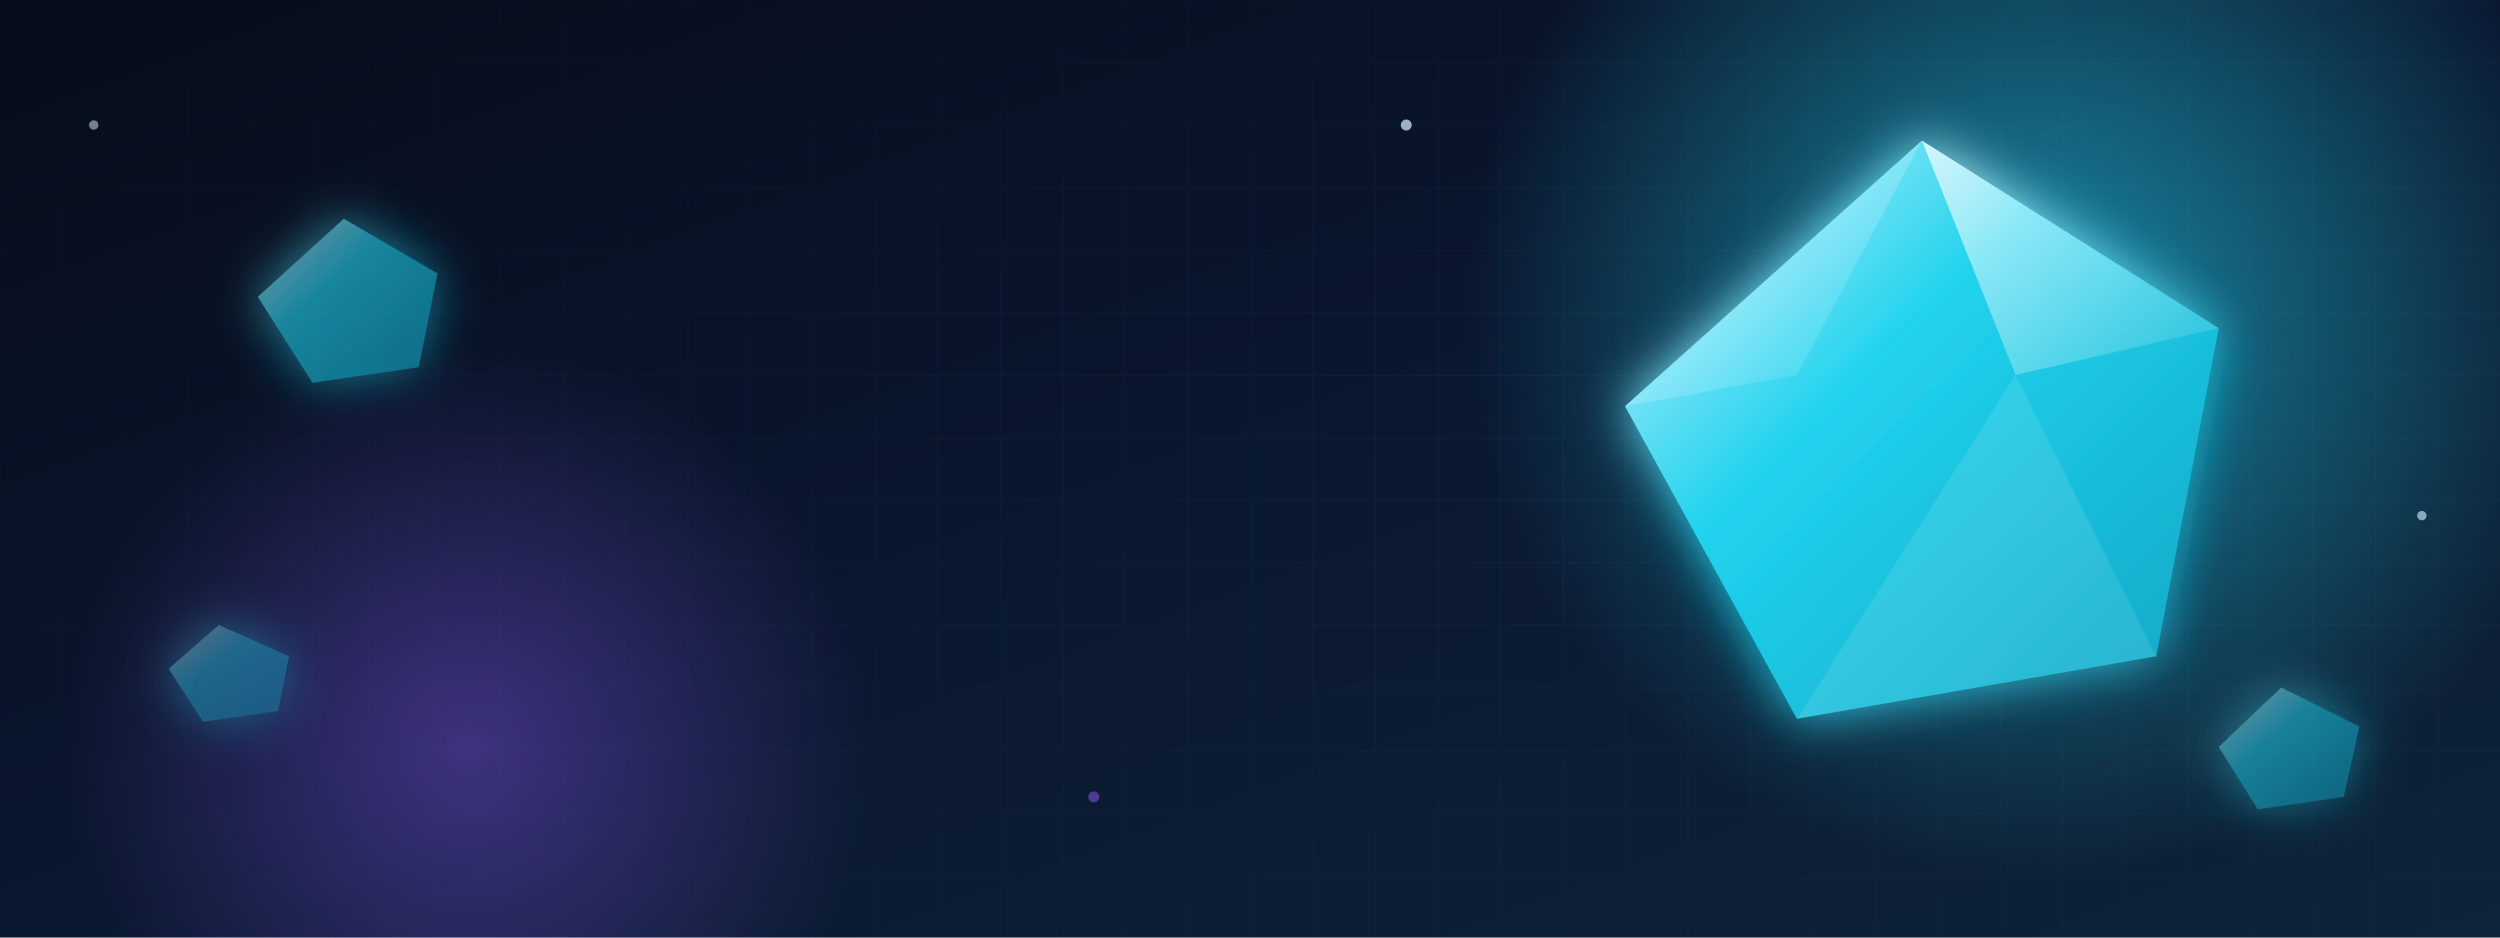
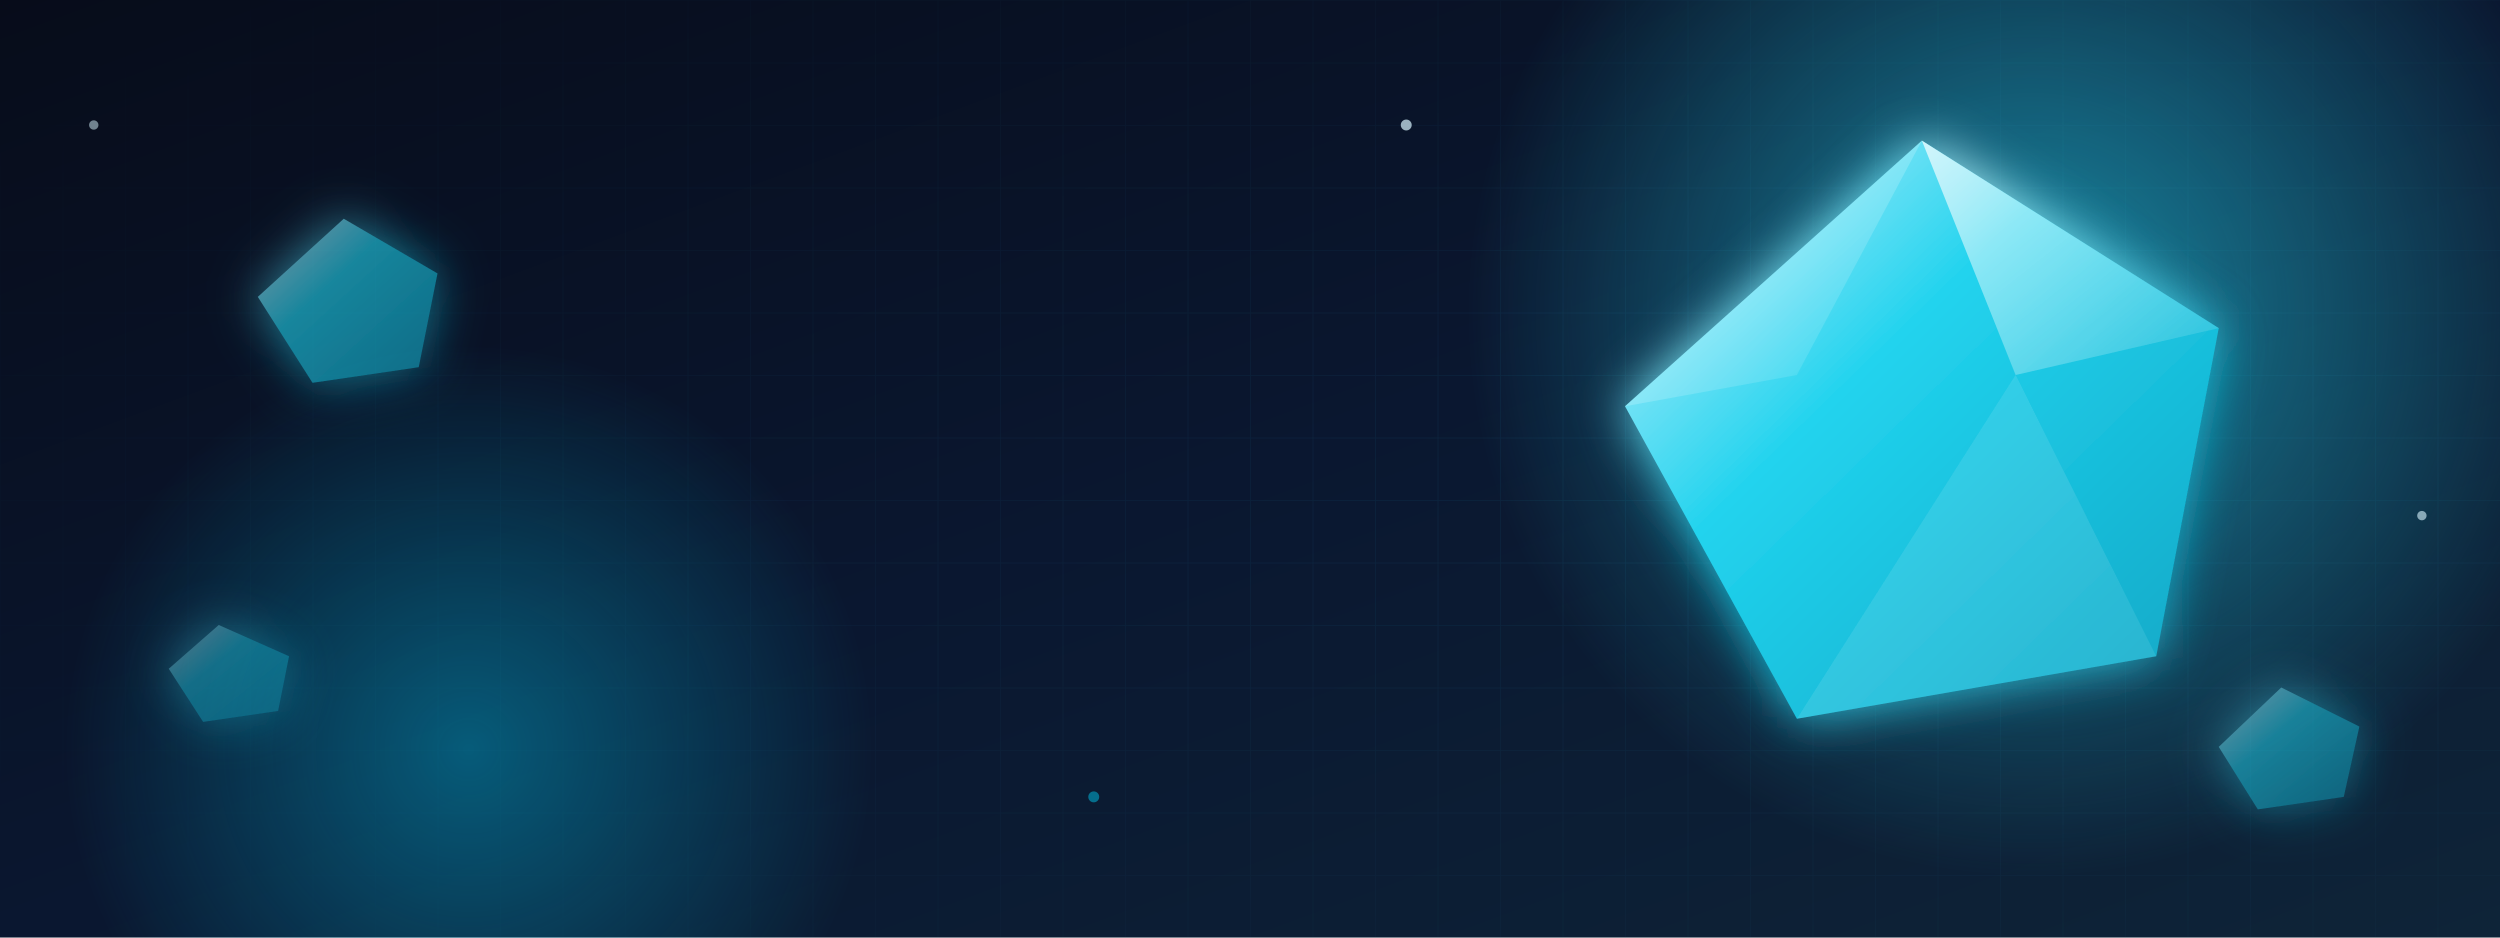
<svg xmlns="http://www.w3.org/2000/svg" viewBox="0 0 1600 600">
  <defs>
    <linearGradient id="bg2" x1="0%" y1="0%" x2="100%" y2="100%">
      <stop offset="0%" stop-color="#070C1A" />
      <stop offset="50%" stop-color="#0A1730" />
      <stop offset="100%" stop-color="#0E2438" />
    </linearGradient>
    <radialGradient id="glowCyan2" cx="50%" cy="50%" r="50%">
      <stop offset="0%" stop-color="#22D3EE" stop-opacity="0.6" />
      <stop offset="100%" stop-color="#22D3EE" stop-opacity="0" />
    </radialGradient>
    <radialGradient id="glowViolet2" cx="50%" cy="50%" r="50%">
-       <stop offset="0%" stop-color="#8B5CF6" stop-opacity="0.4" />
-       <stop offset="100%" stop-color="#8B5CF6" stop-opacity="0" />
+       <stop offset="0%" stop-color="#00C2E8" stop-opacity="0.4" />
+       <stop offset="100%" stop-color="#00C2E8" stop-opacity="0" />
    </radialGradient>
    <linearGradient id="gemBig" x1="0%" y1="0%" x2="100%" y2="100%">
      <stop offset="0%" stop-color="#D8F5FF" />
      <stop offset="40%" stop-color="#22D3EE" />
      <stop offset="100%" stop-color="#0EA5C4" />
    </linearGradient>
    <linearGradient id="gemLight2" x1="0%" y1="0%" x2="100%" y2="100%">
      <stop offset="0%" stop-color="#FFFFFF" stop-opacity="0.7" />
      <stop offset="100%" stop-color="#FFFFFF" stop-opacity="0.05" />
    </linearGradient>
    <pattern id="grid2" width="40" height="40" patternUnits="userSpaceOnUse">
      <path d="M40 0H0V40" fill="none" stroke="#22D3EE" stroke-opacity="0.08" stroke-width="1" />
    </pattern>
    <mask id="gridMask2">
      <radialGradient id="gridFade2" cx="70%" cy="50%" r="80%">
        <stop offset="0%" stop-color="#fff" />
        <stop offset="100%" stop-color="#000" />
      </radialGradient>
      <rect width="1600" height="600" fill="url(#gridFade2)" />
    </mask>
    <filter id="softGlow2" x="-60%" y="-60%" width="220%" height="220%">
      <feGaussianBlur stdDeviation="16" result="blur" />
      <feMerge>
        <feMergeNode in="blur" />
        <feMergeNode in="SourceGraphic" />
      </feMerge>
    </filter>
  </defs>
  <rect width="1600" height="600" fill="url(#bg2)" />
  <rect width="1600" height="600" fill="url(#grid2)" mask="url(#gridMask2)" />
  <circle cx="1300" cy="200" r="360" fill="url(#glowCyan2)" />
  <circle cx="300" cy="480" r="260" fill="url(#glowViolet2)" />
  <g filter="url(#softGlow2)">
    <polygon points="1230,90 1420,210 1380,420 1150,460 1040,260" fill="url(#gemBig)" />
    <polygon points="1230,90 1420,210 1290,240" fill="url(#gemLight2)" />
    <polygon points="1040,260 1230,90 1150,240" fill="url(#gemLight2)" opacity="0.5" />
    <polygon points="1150,460 1290,240 1380,420" fill="#ffffff" fill-opacity="0.1" />
  </g>
  <g filter="url(#softGlow2)" opacity="0.6">
    <polygon points="220,140 280,175 268,235 200,245 165,190" fill="url(#gemBig)" />
  </g>
  <g filter="url(#softGlow2)" opacity="0.5">
    <polygon points="1460,440 1510,465 1500,510 1445,518 1420,478" fill="url(#gemBig)" />
  </g>
  <g filter="url(#softGlow2)" opacity="0.4">
    <polygon points="140,400 185,420 178,455 130,462 108,428" fill="url(#gemBig)" />
  </g>
  <g fill="#D8F5FF">
    <circle cx="900" cy="80" r="3.5" opacity="0.7" />
    <circle cx="1550" cy="330" r="3" opacity="0.6" />
    <circle cx="60" cy="80" r="3" opacity="0.5" />
  </g>
-   <g fill="#8B5CF6">
+   <g fill="#00C2E8">
    <circle cx="700" cy="510" r="3.5" opacity="0.5" />
  </g>
</svg>
